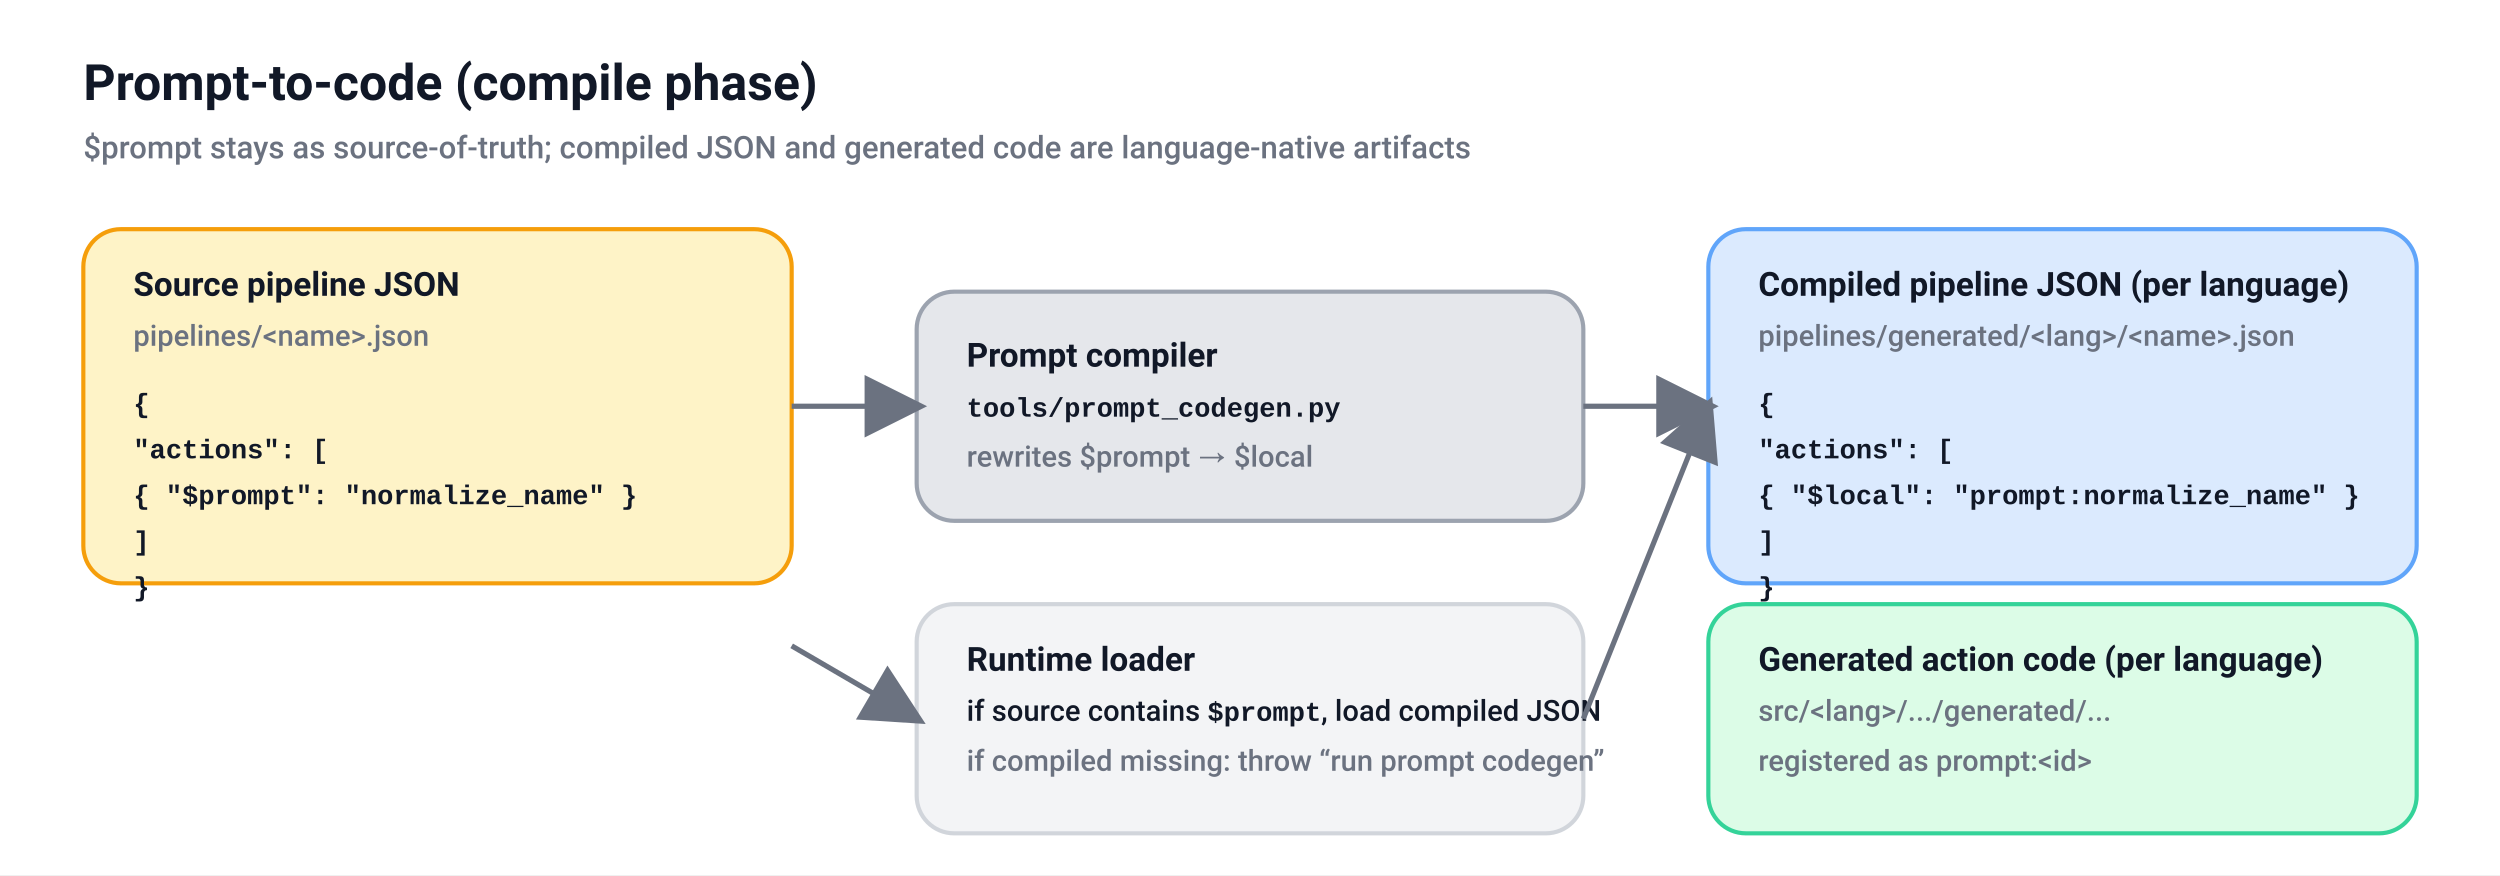
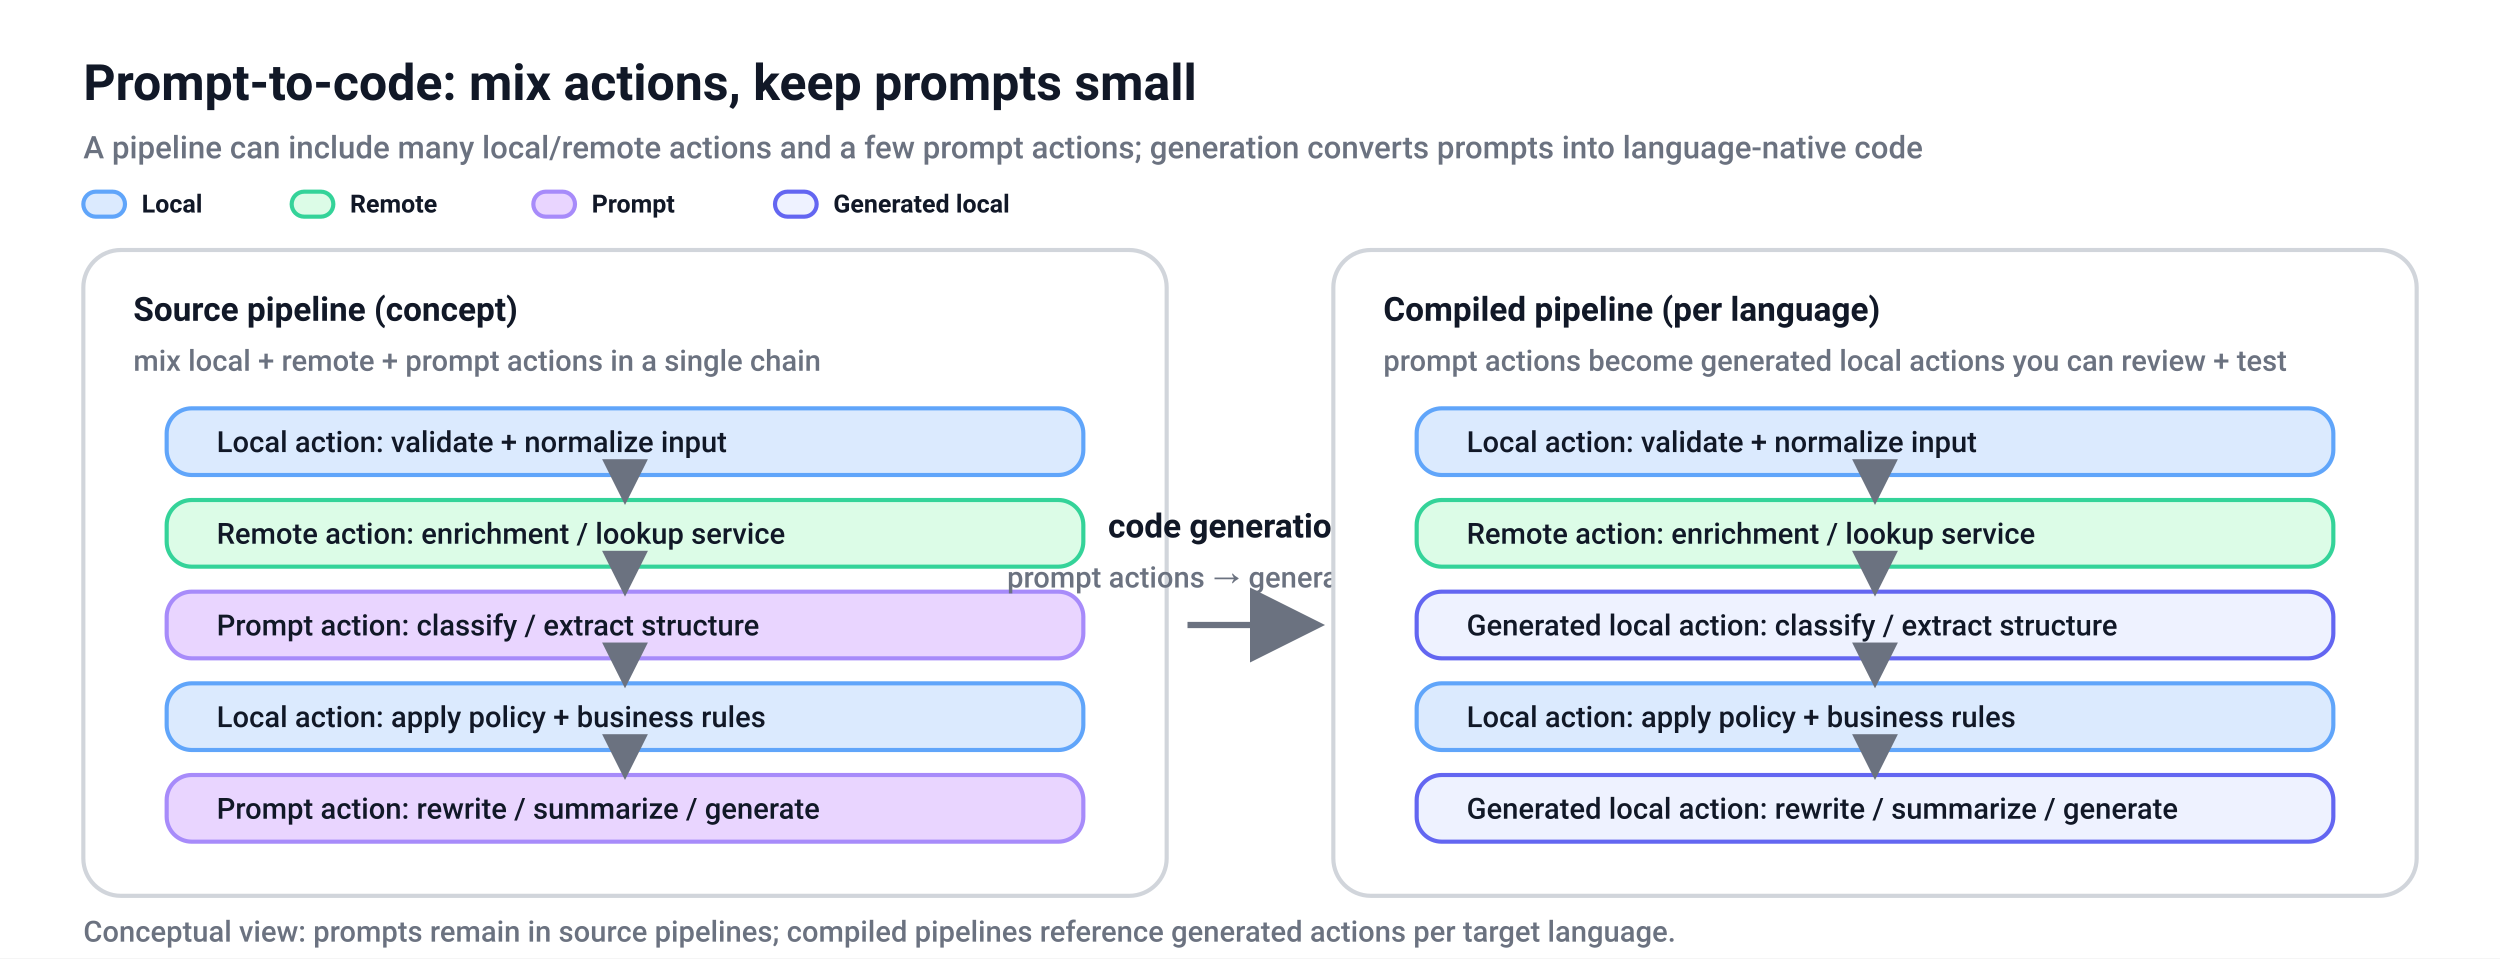
- <svg xmlns="http://www.w3.org/2000/svg" width="1200" height="420" viewBox="0 0 1200 420" role="img" aria-label="Prompt to code flow: source pipeline JSON with $prompt is compiled into per-language generated actions and compiled pipeline JSON.">
+ <svg xmlns="http://www.w3.org/2000/svg" width="1200" height="460" viewBox="0 0 1200 460" role="img" aria-label="Prompt-to-code concept: a pipeline can mix local, remote, and prompt actions; code generation compiles prompt actions into generated local actions.">
  <defs>
    <style>
      .title { font: 700 24px system-ui, -apple-system, Segoe UI, Roboto, Helvetica, Arial, sans-serif; fill: #111827; }
      .subtitle { font: 500 15px system-ui, -apple-system, Segoe UI, Roboto, Helvetica, Arial, sans-serif; fill: #6b7280; }
      .heading { font: 700 16px system-ui, -apple-system, Segoe UI, Roboto, Helvetica, Arial, sans-serif; fill: #111827; }
      .text { font: 500 14px system-ui, -apple-system, Segoe UI, Roboto, Helvetica, Arial, sans-serif; fill: #111827; }
      .muted { fill: #6b7280; }
-       .mono { font: 600 13px ui-monospace, SFMono-Regular, Menlo, Monaco, Consolas, "Liberation Mono", "Courier New", monospace; fill: #111827; }
+       .chipText { font: 700 12px system-ui, -apple-system, Segoe UI, Roboto, Helvetica, Arial, sans-serif; fill: #111827; }
+       .box { stroke-width: 2; }
    </style>
-     <marker id="arrow" markerWidth="12" markerHeight="12" refX="10" refY="6" orient="auto">
+     <marker id="arrowRight" markerWidth="12" markerHeight="12" refX="10" refY="6" orient="auto">
      <path d="M0,0 L12,6 L0,12 Z" fill="#6b7280" />
    </marker>
+     <marker id="arrowDown" markerWidth="10" markerHeight="10" refX="8" refY="5" orient="auto">
+       <path d="M0,0 L10,5 L0,10 Z" fill="#6b7280" />
+     </marker>
  </defs>
-   <rect x="0" y="0" width="1200" height="420" fill="#ffffff" />
-   <text x="40" y="48" class="title">Prompt-to-code (compile phase)</text>
-   <text x="40" y="76" class="subtitle">$prompt stays as source-of-truth; compiled JSON and generated code are language-native artifacts</text>
-   <rect x="40" y="110" width="340" height="170" rx="18" fill="#fef3c7" stroke="#f59e0b" stroke-width="2" />
-   <text x="64" y="142" class="heading">Source pipeline JSON</text>
-   <text x="64" y="166" class="text muted">pipelines/&lt;name&gt;.json</text>
-   <text x="64" y="198" class="mono">{</text>
-   <text x="64" y="220" class="mono">  "actions": [</text>
-   <text x="64" y="242" class="mono">    { "$prompt": "normalize_name" }</text>
-   <text x="64" y="264" class="mono">  ]</text>
-   <text x="64" y="286" class="mono">}</text>
-   <rect x="440" y="140" width="320" height="110" rx="18" fill="#e5e7eb" stroke="#9ca3af" stroke-width="2" />
-   <text x="464" y="176" class="heading">Prompt compiler</text>
-   <text x="464" y="200" class="mono">tools/prompt_codegen.py</text>
-   <text x="464" y="224" class="text muted">rewrites $prompt → $local</text>
-   <rect x="820" y="110" width="340" height="170" rx="18" fill="#dbeafe" stroke="#60a5fa" stroke-width="2" />
-   <text x="844" y="142" class="heading">Compiled pipeline JSON (per language)</text>
-   <text x="844" y="166" class="text muted">pipelines/generated/&lt;lang&gt;/&lt;name&gt;.json</text>
-   <text x="844" y="198" class="mono">{</text>
-   <text x="844" y="220" class="mono">  "actions": [</text>
-   <text x="844" y="242" class="mono">    { "$local": "prompt:normalize_name" }</text>
-   <text x="844" y="264" class="mono">  ]</text>
-   <text x="844" y="286" class="mono">}</text>
-   <rect x="820" y="290" width="340" height="110" rx="18" fill="#dcfce7" stroke="#34d399" stroke-width="2" />
-   <text x="844" y="322" class="heading">Generated action code (per language)</text>
-   <text x="844" y="346" class="text muted">src/&lt;lang&gt;/.../generated/...</text>
-   <text x="844" y="370" class="text muted">registered as prompt:&lt;id&gt;</text>
-   <rect x="440" y="290" width="320" height="110" rx="18" fill="#f3f4f6" stroke="#d1d5db" stroke-width="2" />
-   <text x="464" y="322" class="heading">Runtime loader</text>
-   <text x="464" y="346" class="text">if source contains <tspan class="mono">$prompt</tspan>, load compiled JSON</text>
-   <text x="464" y="370" class="text muted">if compiled missing: throw “run prompt codegen”</text>
-   <line x1="380" y1="195" x2="440" y2="195" stroke="#6b7280" stroke-width="2.5" marker-end="url(#arrow)" />
-   <line x1="760" y1="195" x2="820" y2="195" stroke="#6b7280" stroke-width="2.5" marker-end="url(#arrow)" />
-   <line x1="380" y1="310" x2="440" y2="345" stroke="#6b7280" stroke-width="2.5" marker-end="url(#arrow)" />
-   <line x1="760" y1="345" x2="820" y2="195" stroke="#6b7280" stroke-width="2.5" marker-end="url(#arrow)" />
+   <rect x="0" y="0" width="1200" height="460" fill="#ffffff" />
+   <text x="40" y="48" class="title">Prompt-to-code: mix actions, keep prompts small</text>
+   <text x="40" y="76" class="subtitle">A pipeline can include many local/remote actions and a few prompt actions; generation converts prompts into language-native code</text>
+   <rect x="40" y="92" width="20" height="12" rx="6" fill="#dbeafe" stroke="#60a5fa" class="box" />
+   <text x="68" y="102" class="chipText">Local</text>
+   <rect x="140" y="92" width="20" height="12" rx="6" fill="#dcfce7" stroke="#34d399" class="box" />
+   <text x="168" y="102" class="chipText">Remote</text>
+   <rect x="256" y="92" width="20" height="12" rx="6" fill="#e9d5ff" stroke="#a78bfa" class="box" />
+   <text x="284" y="102" class="chipText">Prompt</text>
+   <rect x="372" y="92" width="20" height="12" rx="6" fill="#eef2ff" stroke="#6366f1" class="box" />
+   <text x="400" y="102" class="chipText">Generated local</text>
+   <rect x="40" y="120" width="520" height="310" rx="18" fill="#ffffff" stroke="#d1d5db" class="box" />
+   <text x="64" y="154" class="heading">Source pipeline (concept)</text>
+   <text x="64" y="178" class="text muted">mix local + remote + prompt actions in a single chain</text>
+   <rect x="80" y="196" width="440" height="32" rx="12" fill="#dbeafe" stroke="#60a5fa" class="box" />
+   <text x="104" y="217" class="text">Local action: validate + normalize input</text>
+   <rect x="80" y="240" width="440" height="32" rx="12" fill="#dcfce7" stroke="#34d399" class="box" />
+   <text x="104" y="261" class="text">Remote action: enrichment / lookup service</text>
+   <rect x="80" y="284" width="440" height="32" rx="12" fill="#e9d5ff" stroke="#a78bfa" class="box" />
+   <text x="104" y="305" class="text">Prompt action: classify / extract structure</text>
+   <rect x="80" y="328" width="440" height="32" rx="12" fill="#dbeafe" stroke="#60a5fa" class="box" />
+   <text x="104" y="349" class="text">Local action: apply policy + business rules</text>
+   <rect x="80" y="372" width="440" height="32" rx="12" fill="#e9d5ff" stroke="#a78bfa" class="box" />
+   <text x="104" y="393" class="text">Prompt action: rewrite / summarize / generate</text>
+   <line x1="300" y1="228" x2="300" y2="238" stroke="#6b7280" stroke-width="2.2" marker-end="url(#arrowDown)" />
+   <line x1="300" y1="272" x2="300" y2="282" stroke="#6b7280" stroke-width="2.2" marker-end="url(#arrowDown)" />
+   <line x1="300" y1="316" x2="300" y2="326" stroke="#6b7280" stroke-width="2.2" marker-end="url(#arrowDown)" />
+   <line x1="300" y1="360" x2="300" y2="370" stroke="#6b7280" stroke-width="2.2" marker-end="url(#arrowDown)" />
+   <text x="590" y="258" class="heading" text-anchor="middle">code generation</text>
+   <text x="590" y="282" class="text muted" text-anchor="middle">prompt actions → generated code</text>
+   <line x1="570" y1="300" x2="630" y2="300" stroke="#6b7280" stroke-width="3" marker-end="url(#arrowRight)" />
+   <rect x="640" y="120" width="520" height="310" rx="18" fill="#ffffff" stroke="#d1d5db" class="box" />
+   <text x="664" y="154" class="heading">Compiled pipeline (per language)</text>
+   <text x="664" y="178" class="text muted">prompt actions become generated local actions you can review + test</text>
+   <rect x="680" y="196" width="440" height="32" rx="12" fill="#dbeafe" stroke="#60a5fa" class="box" />
+   <text x="704" y="217" class="text">Local action: validate + normalize input</text>
+   <rect x="680" y="240" width="440" height="32" rx="12" fill="#dcfce7" stroke="#34d399" class="box" />
+   <text x="704" y="261" class="text">Remote action: enrichment / lookup service</text>
+   <rect x="680" y="284" width="440" height="32" rx="12" fill="#eef2ff" stroke="#6366f1" class="box" />
+   <text x="704" y="305" class="text">Generated local action: classify / extract structure</text>
+   <rect x="680" y="328" width="440" height="32" rx="12" fill="#dbeafe" stroke="#60a5fa" class="box" />
+   <text x="704" y="349" class="text">Local action: apply policy + business rules</text>
+   <rect x="680" y="372" width="440" height="32" rx="12" fill="#eef2ff" stroke="#6366f1" class="box" />
+   <text x="704" y="393" class="text">Generated local action: rewrite / summarize / generate</text>
+   <line x1="900" y1="228" x2="900" y2="238" stroke="#6b7280" stroke-width="2.2" marker-end="url(#arrowDown)" />
+   <line x1="900" y1="272" x2="900" y2="282" stroke="#6b7280" stroke-width="2.2" marker-end="url(#arrowDown)" />
+   <line x1="900" y1="316" x2="900" y2="326" stroke="#6b7280" stroke-width="2.2" marker-end="url(#arrowDown)" />
+   <line x1="900" y1="360" x2="900" y2="370" stroke="#6b7280" stroke-width="2.2" marker-end="url(#arrowDown)" />
+   <text x="40" y="452" class="text muted">Conceptual view: prompts remain in source pipelines; compiled pipelines reference generated actions per target language.</text>
</svg>
